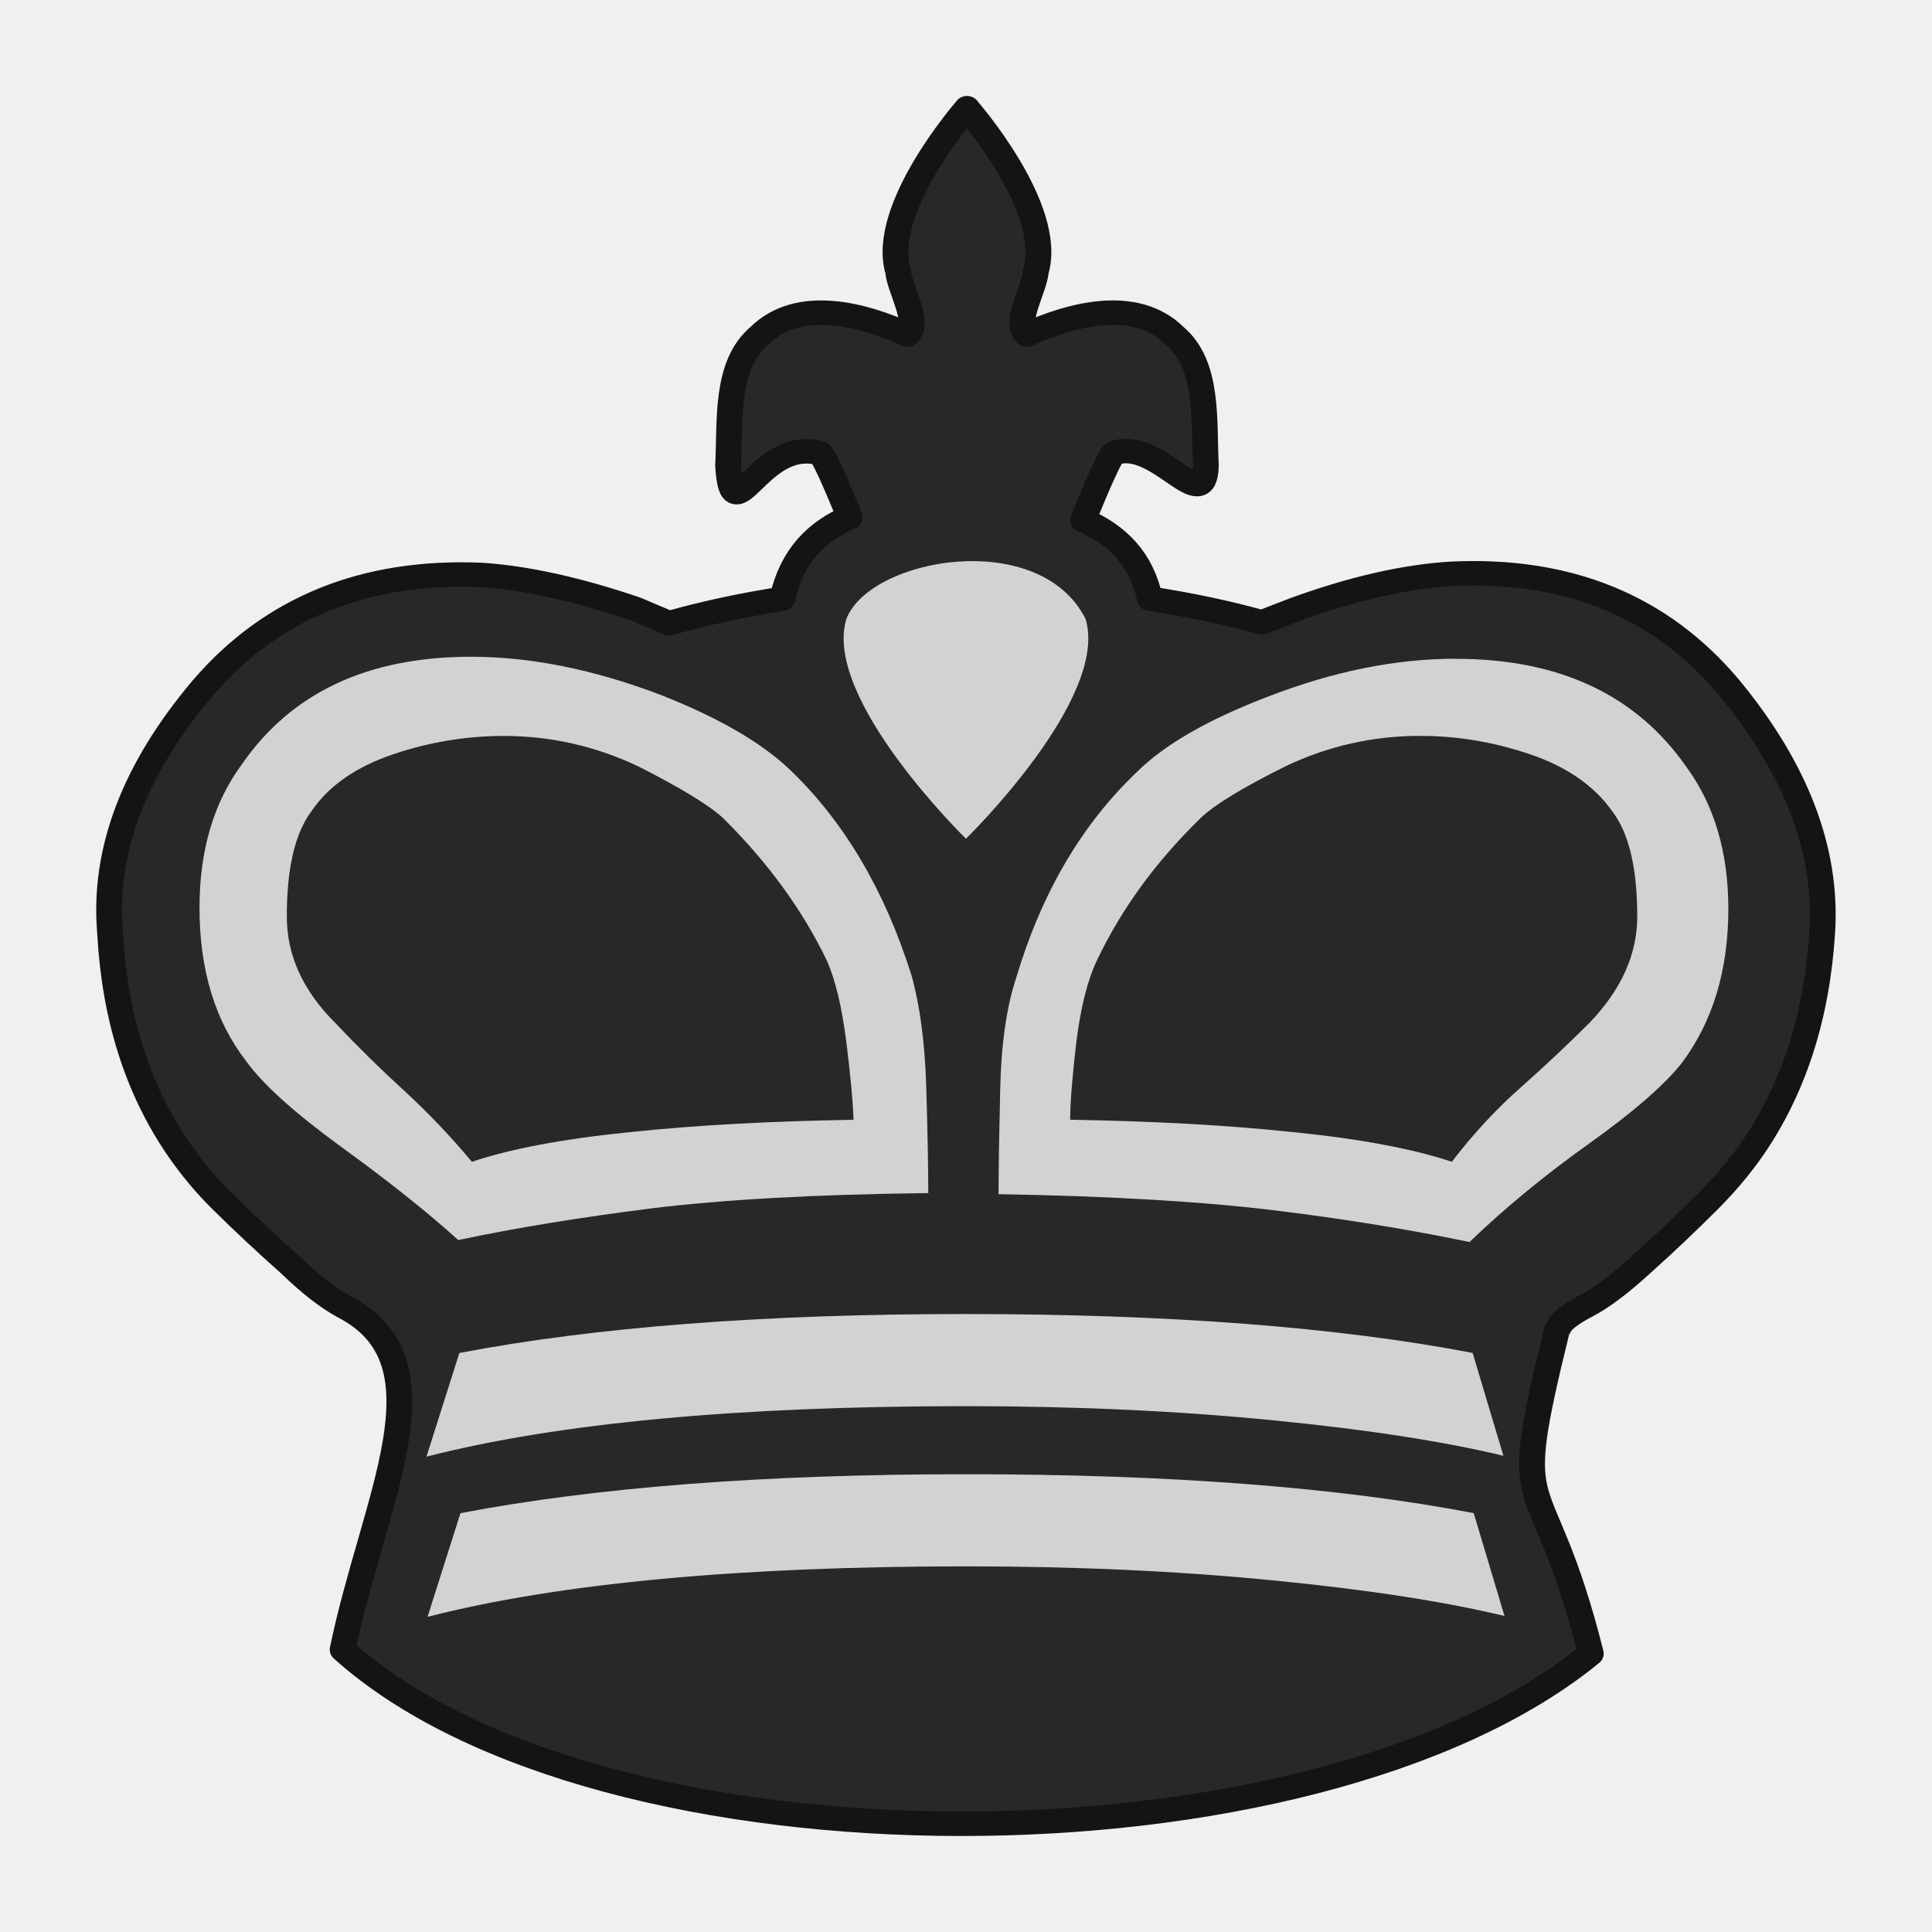
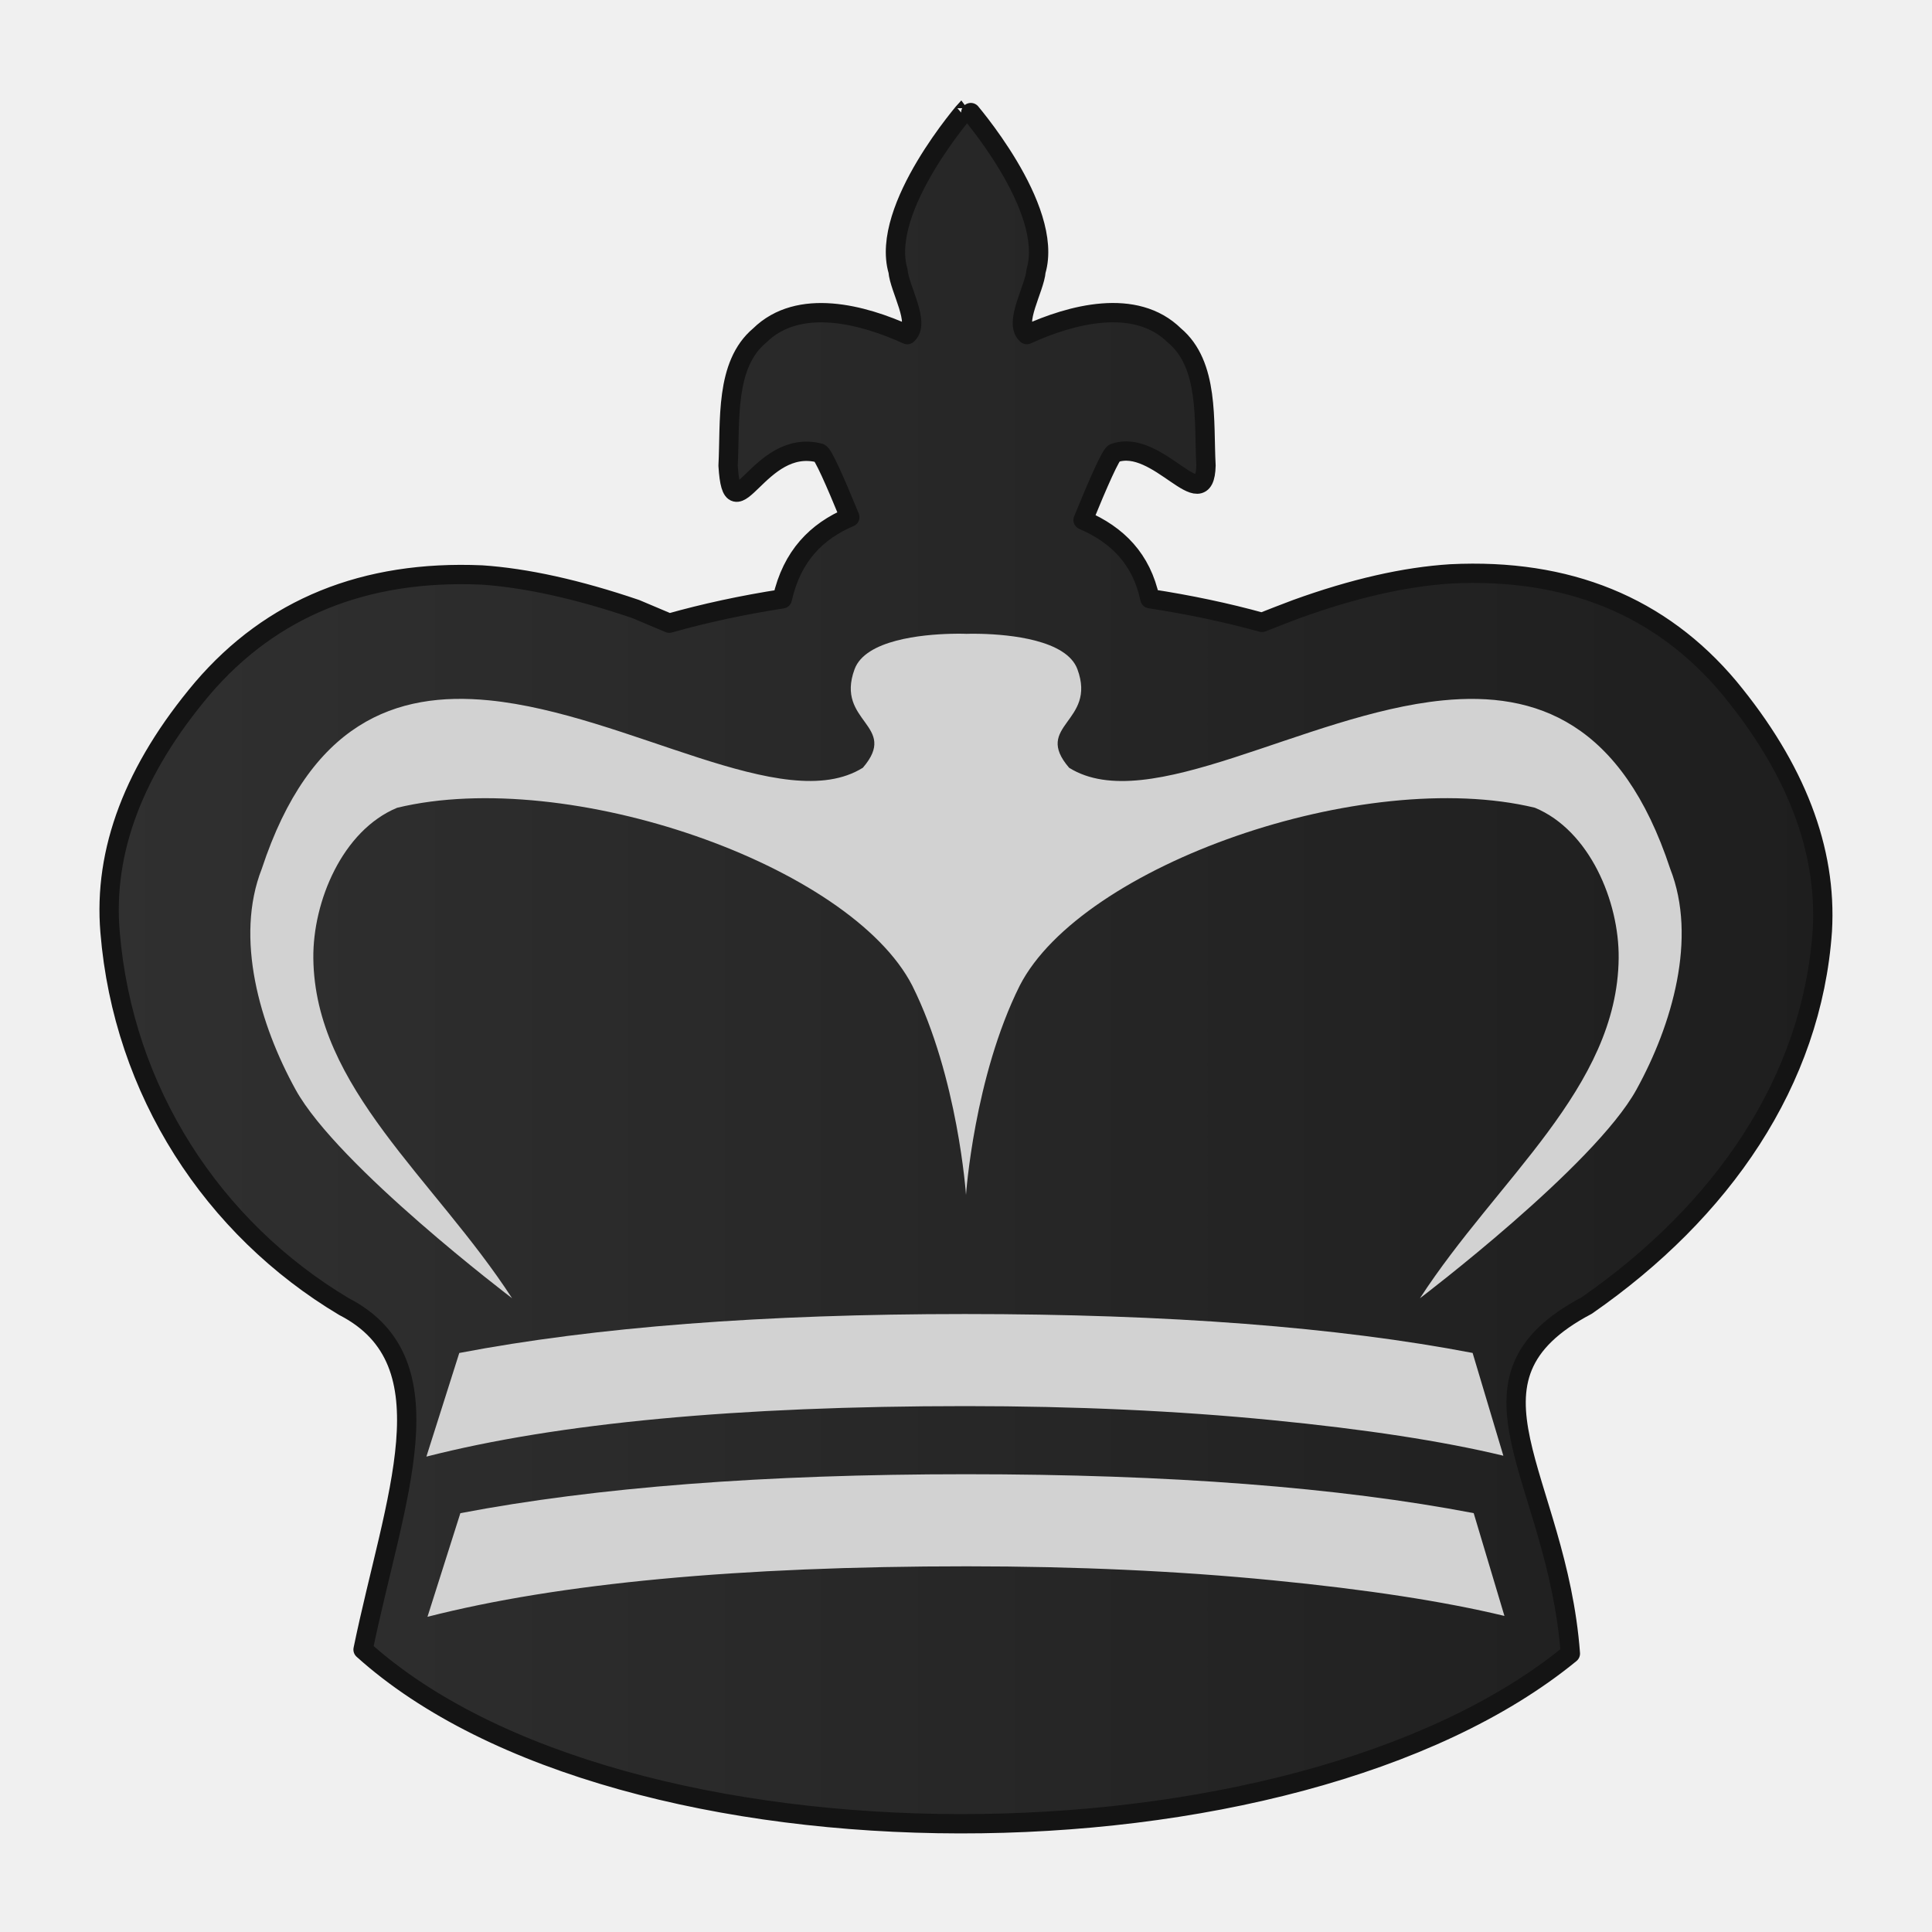
- <svg xmlns="http://www.w3.org/2000/svg" clip-rule="evenodd" fill-rule="evenodd" height="50mm" image-rendering="optimizeQuality" shape-rendering="geometricPrecision" text-rendering="geometricPrecision" viewBox="0 0 50 50" width="50mm" version="1.1" id="svg11">
+ <svg xmlns="http://www.w3.org/2000/svg" xmlns:xlink="http://www.w3.org/1999/xlink" clip-rule="evenodd" fill-rule="evenodd" height="50mm" image-rendering="optimizeQuality" shape-rendering="geometricPrecision" text-rendering="geometricPrecision" viewBox="0 0 50 50" width="50mm" version="1.1" id="svg11">
  <defs id="defs15">
    <clipPath clipPathUnits="userSpaceOnUse" id="clipPath1574-7">
      <path style="opacity:0.04;fill:#ffffff;fill-opacity:1;stroke:#000000;stroke-width:0.265px;stroke-linecap:butt;stroke-linejoin:miter;stroke-opacity:1" d="m 475.654,117.995 c 2.937,4.381 -0.957,18.47 2.184,24.534 9.617,17.121 2.164,16.294 -11.461,17.625 -0.395,2.825 25.043,3.089 27.476,0.368 2.52,-3.672 2.996,-8.268 3.837,-12.532 0.912,-4.976 2.16,-10.042 1.357,-15.129 -0.172,-9.84 -21.593,-20.197 -23.394,-14.867 z" id="path1576-1" />
    </clipPath>
    <clipPath clipPathUnits="userSpaceOnUse" id="clipPath1570-4">
      <path style="opacity:0.04;fill:#ffffff;fill-opacity:1;stroke:#000000;stroke-width:0.265px;stroke-linecap:butt;stroke-linejoin:miter;stroke-opacity:1" d="m 475.654,117.995 c 2.937,4.381 -0.957,18.47 2.184,24.534 9.617,17.121 2.164,16.294 -11.461,17.625 -0.395,2.825 25.043,3.089 27.476,0.368 2.52,-3.672 2.996,-8.268 3.837,-12.532 0.912,-4.976 2.16,-10.042 1.357,-15.129 -0.172,-9.84 -21.593,-20.197 -23.394,-14.867 z" id="path1572-3" />
    </clipPath>
    <clipPath clipPathUnits="userSpaceOnUse" id="clipPath1574-7-3">
      <path style="opacity:0.04;fill:#ffffff;fill-opacity:1;stroke:#000000;stroke-width:0.265px;stroke-linecap:butt;stroke-linejoin:miter;stroke-opacity:1" d="m 475.654,117.995 c 2.937,4.381 -0.957,18.47 2.184,24.534 9.617,17.121 2.164,16.294 -11.461,17.625 -0.395,2.825 25.043,3.089 27.476,0.368 2.52,-3.672 2.996,-8.268 3.837,-12.532 0.912,-4.976 2.16,-10.042 1.357,-15.129 -0.172,-9.84 -21.593,-20.197 -23.394,-14.867 z" id="path1576-1-6" />
    </clipPath>
    <clipPath clipPathUnits="userSpaceOnUse" id="clipPath1574-7-6">
      <path style="opacity:0.04;fill:#ffffff;fill-opacity:1;stroke:#000000;stroke-width:0.265px;stroke-linecap:butt;stroke-linejoin:miter;stroke-opacity:1" d="m 475.654,117.995 c 2.937,4.381 -0.957,18.47 2.184,24.534 9.617,17.121 2.164,16.294 -11.461,17.625 -0.395,2.825 25.043,3.089 27.476,0.368 2.52,-3.672 2.996,-8.268 3.837,-12.532 0.912,-4.976 2.16,-10.042 1.357,-15.129 -0.172,-9.84 -21.593,-20.197 -23.394,-14.867 z" id="path1576-1-7" />
    </clipPath>
    <clipPath clipPathUnits="userSpaceOnUse" id="clipPath1574-7-8">
      <path style="opacity:0.04;fill:#ffffff;fill-opacity:1;stroke:#000000;stroke-width:0.265px;stroke-linecap:butt;stroke-linejoin:miter;stroke-opacity:1" d="m 475.654,117.995 c 2.937,4.381 -0.957,18.47 2.184,24.534 9.617,17.121 2.164,16.294 -11.461,17.625 -0.395,2.825 25.043,3.089 27.476,0.368 2.52,-3.672 2.996,-8.268 3.837,-12.532 0.912,-4.976 2.16,-10.042 1.357,-15.129 -0.172,-9.84 -21.593,-20.197 -23.394,-14.867 z" id="path1576-1-0" />
    </clipPath>
    <clipPath clipPathUnits="userSpaceOnUse" id="clipPath1574-7-1">
      <path style="opacity:0.04;fill:#ffffff;fill-opacity:1;stroke:#000000;stroke-width:0.265px;stroke-linecap:butt;stroke-linejoin:miter;stroke-opacity:1" d="m 475.654,117.995 c 2.937,4.381 -0.957,18.47 2.184,24.534 9.617,17.121 2.164,16.294 -11.461,17.625 -0.395,2.825 25.043,3.089 27.476,0.368 2.52,-3.672 2.996,-8.268 3.837,-12.532 0.912,-4.976 2.16,-10.042 1.357,-15.129 -0.172,-9.84 -21.593,-20.197 -23.394,-14.867 z" id="path1576-1-66" />
    </clipPath>
+     <linearGradient xlink:href="#linearGradient4254" id="linearGradient4264" x1="83.583" y1="-780.875" x2="128.583" y2="-780.875" gradientUnits="userSpaceOnUse" gradientTransform="translate(-81.08258,805.8747)" />
+     <linearGradient id="linearGradient4254">
+       <stop style="stop-color:#303030;stop-opacity:1" offset="0" id="stop4250" />
+       <stop style="stop-color:#1e1e1e;stop-opacity:1" offset="1" id="stop4252" />
+     </linearGradient>
  </defs>
  <linearGradient id="a" gradientUnits="userSpaceOnUse" x1="21.13" x2="77.764" y1="37.224" y2="37.469">
    <stop offset="0" stop-color="#fff" id="stop2" />
    <stop offset="1" stop-color="#fff" stop-opacity="0" id="stop4" />
  </linearGradient>
-   <g id="g1867" transform="matrix(1.167106,0,0,1.109972,233.3438,353.978)" style="stroke-width:0.879">
-     <path id="path1122-1-2" d="m -178.49,-316.384 c -0.003,0.003 -1.94,2.325 -1.53,3.795 0.032,0.418 0.503,1.213 0.205,1.484 -0.975,-0.468 -2.405,-0.878 -3.275,0.023 -0.773,0.682 -0.647,1.993 -0.699,3.03 0.099,1.698 0.675,-0.667 2.031,-0.291 0.069,0.008 0.345,0.666 0.668,1.494 -0.734,0.328 -1.283,0.9 -1.497,1.905 a 11.88,5.276 0 0 0 -2.507,0.567 c -0.25,-0.109 -0.496,-0.219 -0.74,-0.329 -1.302,-0.466 -2.447,-0.727 -3.417,-0.795 -2.597,-0.118 -4.667,0.769 -6.195,2.647 -1.513,1.886 -2.199,3.781 -2.048,5.676 0.098,1.97 0.603,3.646 1.5,5.031 0.289,0.447 0.617,0.861 0.978,1.236 0.492,0.511 0.997,1.007 1.514,1.488 0.452,0.464 0.858,0.787 1.197,0.981 2.396,1.298 0.662,4.465 -0.031,7.996 5.72,5.415 21.539,5.384 27.678,0.093 -1.118,-4.68 -1.869,-2.764 -0.753,-7.532 0,-0.016 0.008,-0.033 0.023,-0.05 0.019,-0.023 0.033,-0.049 0.044,-0.077 0.061,-0.11 0.257,-0.27 0.595,-0.456 0.339,-0.186 0.753,-0.516 1.234,-0.981 0.504,-0.475 0.996,-0.966 1.476,-1.471 0.369,-0.39 0.701,-0.803 0.994,-1.252 0.895,-1.387 1.407,-3.062 1.52,-5.033 0.106,-1.894 -0.587,-3.789 -2.07,-5.675 -1.513,-1.895 -3.576,-2.783 -6.173,-2.647 -1.016,0.068 -2.153,0.339 -3.418,0.82 -0.268,0.106 -0.522,0.21 -0.765,0.311 a 11.88,5.276 0 0 0 -2.485,-0.552 c -0.186,-0.924 -0.718,-1.488 -1.483,-1.834 0.335,-0.863 0.623,-1.553 0.695,-1.562 0.965,-0.363 2.001,1.548 2.03,0.291 -0.052,-1.037 0.075,-2.348 -0.699,-3.03 -0.87,-0.9 -2.299,-0.49 -3.275,-0.022 -0.298,-0.27 0.173,-1.066 0.205,-1.484 0.41,-1.471 -1.53,-3.795 -1.53,-3.795 z" style="fill:#282828;fill-opacity:1;stroke:#141414;stroke-width:0.571;stroke-linecap:round;stroke-linejoin:round;stroke-miterlimit:4;stroke-dasharray:none;stroke-dashoffset:46.299;stroke-opacity:1;paint-order:normal" />
-     <g transform="translate(10.85114,-28.0633)" style="fill:#d2d2d2;fill-opacity:1;stroke-width:0.879" id="g1857">
-       <path style="clip-rule:evenodd;fill:#d2d2d2;fill-opacity:1;fill-rule:evenodd;stroke:none;stroke-width:0.879;stroke-miterlimit:4;stroke-dasharray:none;stroke-opacity:1;image-rendering:optimizeQuality;shape-rendering:geometricPrecision;text-rendering:geometricPrecision" d="m -178.503,-275.485 c -1.336,0 -2.725,0.296 -4.179,0.889 -1.321,0.532 -2.271,1.11 -2.873,1.732 -1.232,1.224 -2.13,2.827 -2.694,4.81 -0.216,0.684 -0.334,1.55 -0.357,2.606 -0.023,1.056 -0.037,1.869 -0.037,2.447 2.494,0.045 4.543,0.174 6.139,0.38 1.589,0.205 3.029,0.456 4.305,0.736 0.795,-0.805 1.678,-1.565 2.65,-2.294 0.972,-0.73 1.655,-1.352 2.049,-1.869 0.691,-0.965 1.04,-2.165 1.04,-3.608 0,-1.315 -0.312,-2.424 -0.935,-3.313 -1.113,-1.678 -2.821,-2.514 -5.107,-2.514 z m -0.765,1.8 c 0.815,0 1.617,0.144 2.426,0.433 0.802,0.289 1.411,0.73 1.812,1.33 0.364,0.502 0.55,1.313 0.55,2.446 0,0.888 -0.357,1.717 -1.07,2.492 a 35.375,36.208 0 0 1 -1.499,1.481 c -0.535,0.494 -1.054,1.079 -1.543,1.747 -0.84,-0.296 -2.012,-0.532 -3.512,-0.691 -1.499,-0.167 -3.148,-0.258 -4.951,-0.289 7e-5,-0.433 0.053,-1.04 0.14,-1.838 0.097,-0.79 0.246,-1.413 0.446,-1.861 0.542,-1.201 1.306,-2.31 2.308,-3.336 0.289,-0.296 0.914,-0.699 1.871,-1.201 a 6.711,6.869 0 0 1 3.021,-0.714 z" id="path1187-67-9-8" />
-       <path style="clip-rule:evenodd;fill:#d2d2d2;fill-opacity:1;fill-rule:evenodd;stroke:none;stroke-width:0.879;stroke-miterlimit:4;stroke-dasharray:none;stroke-opacity:1;image-rendering:optimizeQuality;shape-rendering:geometricPrecision;text-rendering:geometricPrecision" d="m -200.341,-275.531 c -2.286,0 -3.986,0.835 -5.085,2.515 -0.623,0.888 -0.935,2.006 -0.935,3.335 0,1.459 0.349,2.651 1.04,3.586 0.364,0.531 1.061,1.193 2.092,1.983 1.025,0.782 1.901,1.511 2.606,2.181 1.262,-0.282 2.687,-0.525 4.276,-0.738 1.589,-0.205 3.637,-0.327 6.146,-0.357 0,-0.592 -0.015,-1.413 -0.044,-2.454 -0.03,-1.048 -0.141,-1.922 -0.327,-2.62 -0.594,-1.983 -1.492,-3.587 -2.702,-4.802 -0.623,-0.624 -1.574,-1.209 -2.865,-1.741 -1.477,-0.592 -2.88,-0.888 -4.201,-0.888 z m 0.72,1.846 c 1.047,0 2.041,0.236 2.998,0.714 0.943,0.503 1.567,0.905 1.871,1.201 0.987,1.026 1.76,2.136 2.308,3.336 0.186,0.449 0.327,1.072 0.423,1.861 0.096,0.798 0.149,1.405 0.163,1.838 -1.811,0.031 -3.467,0.122 -4.974,0.289 -1.499,0.16 -2.657,0.395 -3.489,0.691 a 16.634,17.025 0 0 0 -1.507,-1.664 28.937,29.619 0 0 1 -1.514,-1.565 c -0.728,-0.76 -1.083,-1.588 -1.083,-2.492 0,-1.117 0.178,-1.929 0.541,-2.446 0.386,-0.601 0.995,-1.041 1.804,-1.33 a 7.44,7.615 0 0 1 2.456,-0.433 z" id="path1193-4-5-2" />
-       <path style="clip-rule:evenodd;fill:#d2d2d2;fill-opacity:1;fill-rule:evenodd;stroke:none;stroke-width:0.879;stroke-miterlimit:4;stroke-dasharray:none;stroke-opacity:1;image-rendering:optimizeQuality;shape-rendering:geometricPrecision;text-rendering:geometricPrecision" d="m -177.448,-256.902 -0.682,-2.397 c -2.986,-0.602 -6.742,-0.907 -11.258,-0.907 -4.469,0 -8.208,0.305 -11.211,0.908 l -0.729,2.417 c 2.908,-0.782 6.891,-1.177 11.964,-1.177 2.43,0 4.696,0.111 6.774,0.326 2.085,0.214 3.802,0.492 5.143,0.831 z" id="path1191-3-4-3-4" />
-       <path style="clip-rule:evenodd;fill:#d2d2d2;fill-opacity:1;fill-rule:evenodd;stroke:none;stroke-width:0.879;stroke-miterlimit:4;stroke-dasharray:none;stroke-opacity:1;image-rendering:optimizeQuality;shape-rendering:geometricPrecision;text-rendering:geometricPrecision" d="m -177.424,-253.167 -0.682,-2.397 c -2.986,-0.602 -6.742,-0.907 -11.258,-0.907 -4.469,0 -8.208,0.305 -11.211,0.908 l -0.729,2.417 c 2.908,-0.782 6.891,-1.177 11.964,-1.177 2.43,0 4.696,0.111 6.774,0.326 2.085,0.214 3.802,0.492 5.143,0.831 z" id="path1191-3-4-7-5-5" />
-       <path style="fill:#d2d2d2;fill-opacity:1;stroke:none;stroke-width:0.232px;stroke-linecap:butt;stroke-linejoin:miter;stroke-opacity:1" d="m -192.017,-276.413 c -0.535,1.856 2.652,5.125 2.652,5.125 0,0 3.187,-3.269 2.652,-5.125 -1.017,-2.126 -4.773,-1.436 -5.304,0 z" id="path5716-6-0" />
-     </g>
-   </g>
+   <path style="clip-rule:evenodd;fill:url(#linearGradient4264);fill-opacity:1;fill-rule:evenodd;stroke:#141414;stroke-width:0.5;stroke-linecap:round;stroke-linejoin:round;stroke-miterlimit:4;stroke-dasharray:none;stroke-dashoffset:46.299;stroke-opacity:1;paint-order:normal;image-rendering:optimizeQuality;shape-rendering:geometricPrecision;text-rendering:geometricPrecision" d="m 25.027,2.801 c -0.004,0.003 -2.265,2.581 -1.786,4.212 0.037,0.464 0.587,1.347 0.239,1.647 -1.138,-0.519 -2.807,-0.974 -3.822,0.025 -0.903,0.757 -0.755,2.212 -0.815,3.364 0.115,1.885 0.787,-0.74 2.37,-0.324 0.081,0.009 0.403,0.739 0.78,1.659 -0.857,0.365 -1.497,0.999 -1.747,2.114 -1.031,0.16 -2.013,0.372 -2.926,0.63 -0.291,-0.121 -0.579,-0.243 -0.864,-0.365 -1.519,-0.517 -2.855,-0.807 -3.988,-0.883 -3.031,-0.131 -5.447,0.853 -7.23,2.938 -1.766,2.093 -2.567,4.197 -2.39,6.3 0.337,4.124 2.657,7.67 6.055,9.697 2.796,1.44 1.301,4.957 0.493,8.876 6.676,6.01 24.08,5.976 31.245,0.103 -0.344,-4.6 -3.224,-7.08 0.423,-9.007 3.51,-2.437 5.829,-5.8 6.098,-9.698 0.123,-2.102 -0.685,-4.205 -2.416,-6.299 -1.766,-2.103 -4.173,-3.089 -7.204,-2.938 -1.186,0.075 -2.512,0.376 -3.989,0.91 -0.313,0.118 -0.61,0.233 -0.893,0.345 -0.907,-0.251 -1.88,-0.457 -2.9,-0.613 -0.218,-1.026 -0.838,-1.652 -1.73,-2.036 0.391,-0.958 0.728,-1.724 0.811,-1.733 1.126,-0.403 2.335,1.718 2.37,0.323 -0.061,-1.151 0.087,-2.606 -0.815,-3.364 -1.015,-0.999 -2.684,-0.544 -3.822,-0.025 -0.348,-0.3 0.202,-1.183 0.239,-1.647 0.479,-1.633 -1.785,-4.213 -1.785,-4.212 z" id="path1122-1-2" />
+   <path style="clip-rule:evenodd;fill:#d2d2d2;fill-opacity:1;fill-rule:evenodd;stroke:none;stroke-width:1;stroke-miterlimit:4;stroke-dasharray:none;stroke-opacity:1;image-rendering:optimizeQuality;shape-rendering:geometricPrecision;text-rendering:geometricPrecision" d="m 38.907,37.675 -0.796,-2.661 c -3.485,-0.668 -7.869,-1.007 -13.14,-1.007 -5.216,0 -9.58,0.339 -13.085,1.008 l -0.851,2.682 c 3.394,-0.868 8.043,-1.307 13.963,-1.307 2.836,0 5.48,0.123 7.906,0.361 2.434,0.238 4.438,0.546 6.002,0.923 z" id="path1191-3-4-3-4" />
+   <path style="clip-rule:evenodd;fill:#d2d2d2;fill-opacity:1;fill-rule:evenodd;stroke:none;stroke-width:1;stroke-miterlimit:4;stroke-dasharray:none;stroke-opacity:1;image-rendering:optimizeQuality;shape-rendering:geometricPrecision;text-rendering:geometricPrecision" d="m 38.935,41.821 -0.796,-2.661 c -3.485,-0.668 -7.869,-1.007 -13.14,-1.007 -5.216,0 -9.58,0.339 -13.085,1.008 l -0.851,2.682 c 3.394,-0.868 8.043,-1.307 13.963,-1.307 2.836,0 5.48,0.123 7.906,0.361 2.434,0.238 4.438,0.546 6.002,0.923 z" id="path1191-3-4-7-5-5" />
+   <path id="path1501-7" style="clip-rule:evenodd;fill:#d2d2d2;fill-opacity:1;fill-rule:evenodd;stroke:none;stroke-width:0.265px;stroke-linecap:butt;stroke-linejoin:miter;stroke-opacity:1;image-rendering:optimizeQuality;shape-rendering:geometricPrecision;text-rendering:geometricPrecision" d="m 25,16.404 c 0,0 0.157,-0.006 0.398,0 v 0 c 0.723,0.019 2.205,0.152 2.486,0.917 0.507,1.376 -1.164,1.443 -0.215,2.549 2.043,1.274 6.084,-1.388 9.67,-1.744 2.422,-0.24 4.637,0.571 5.886,4.359 0.704,1.79 0.052,4.036 -0.876,5.717 -1.092,1.979 -5.601,5.397 -5.601,5.397 2.008,-3.095 5.108,-5.445 5.143,-8.801 0.015,-1.469 -0.753,-3.306 -2.169,-3.894 C 35.286,19.835 27.989,22.391 26.39,25.509 25.208,27.88 25,30.924 25,30.924 m 0,-14.521 c 0,0 -0.157,-0.006 -0.398,0 v 0 c -0.723,0.019 -2.205,0.152 -2.486,0.917 -0.507,1.376 1.164,1.443 0.215,2.549 -2.043,1.274 -6.084,-1.388 -9.67,-1.744 -2.422,-0.24 -4.637,0.571 -5.886,4.359 -0.704,1.79 -0.052,4.036 0.876,5.717 1.092,1.979 5.601,5.397 5.601,5.397 C 11.244,30.504 8.145,28.154 8.109,24.798 8.094,23.33 8.862,21.492 10.278,20.905 14.714,19.835 22.011,22.391 23.61,25.509 24.792,27.88 25,30.924 25,30.924" />
</svg>
